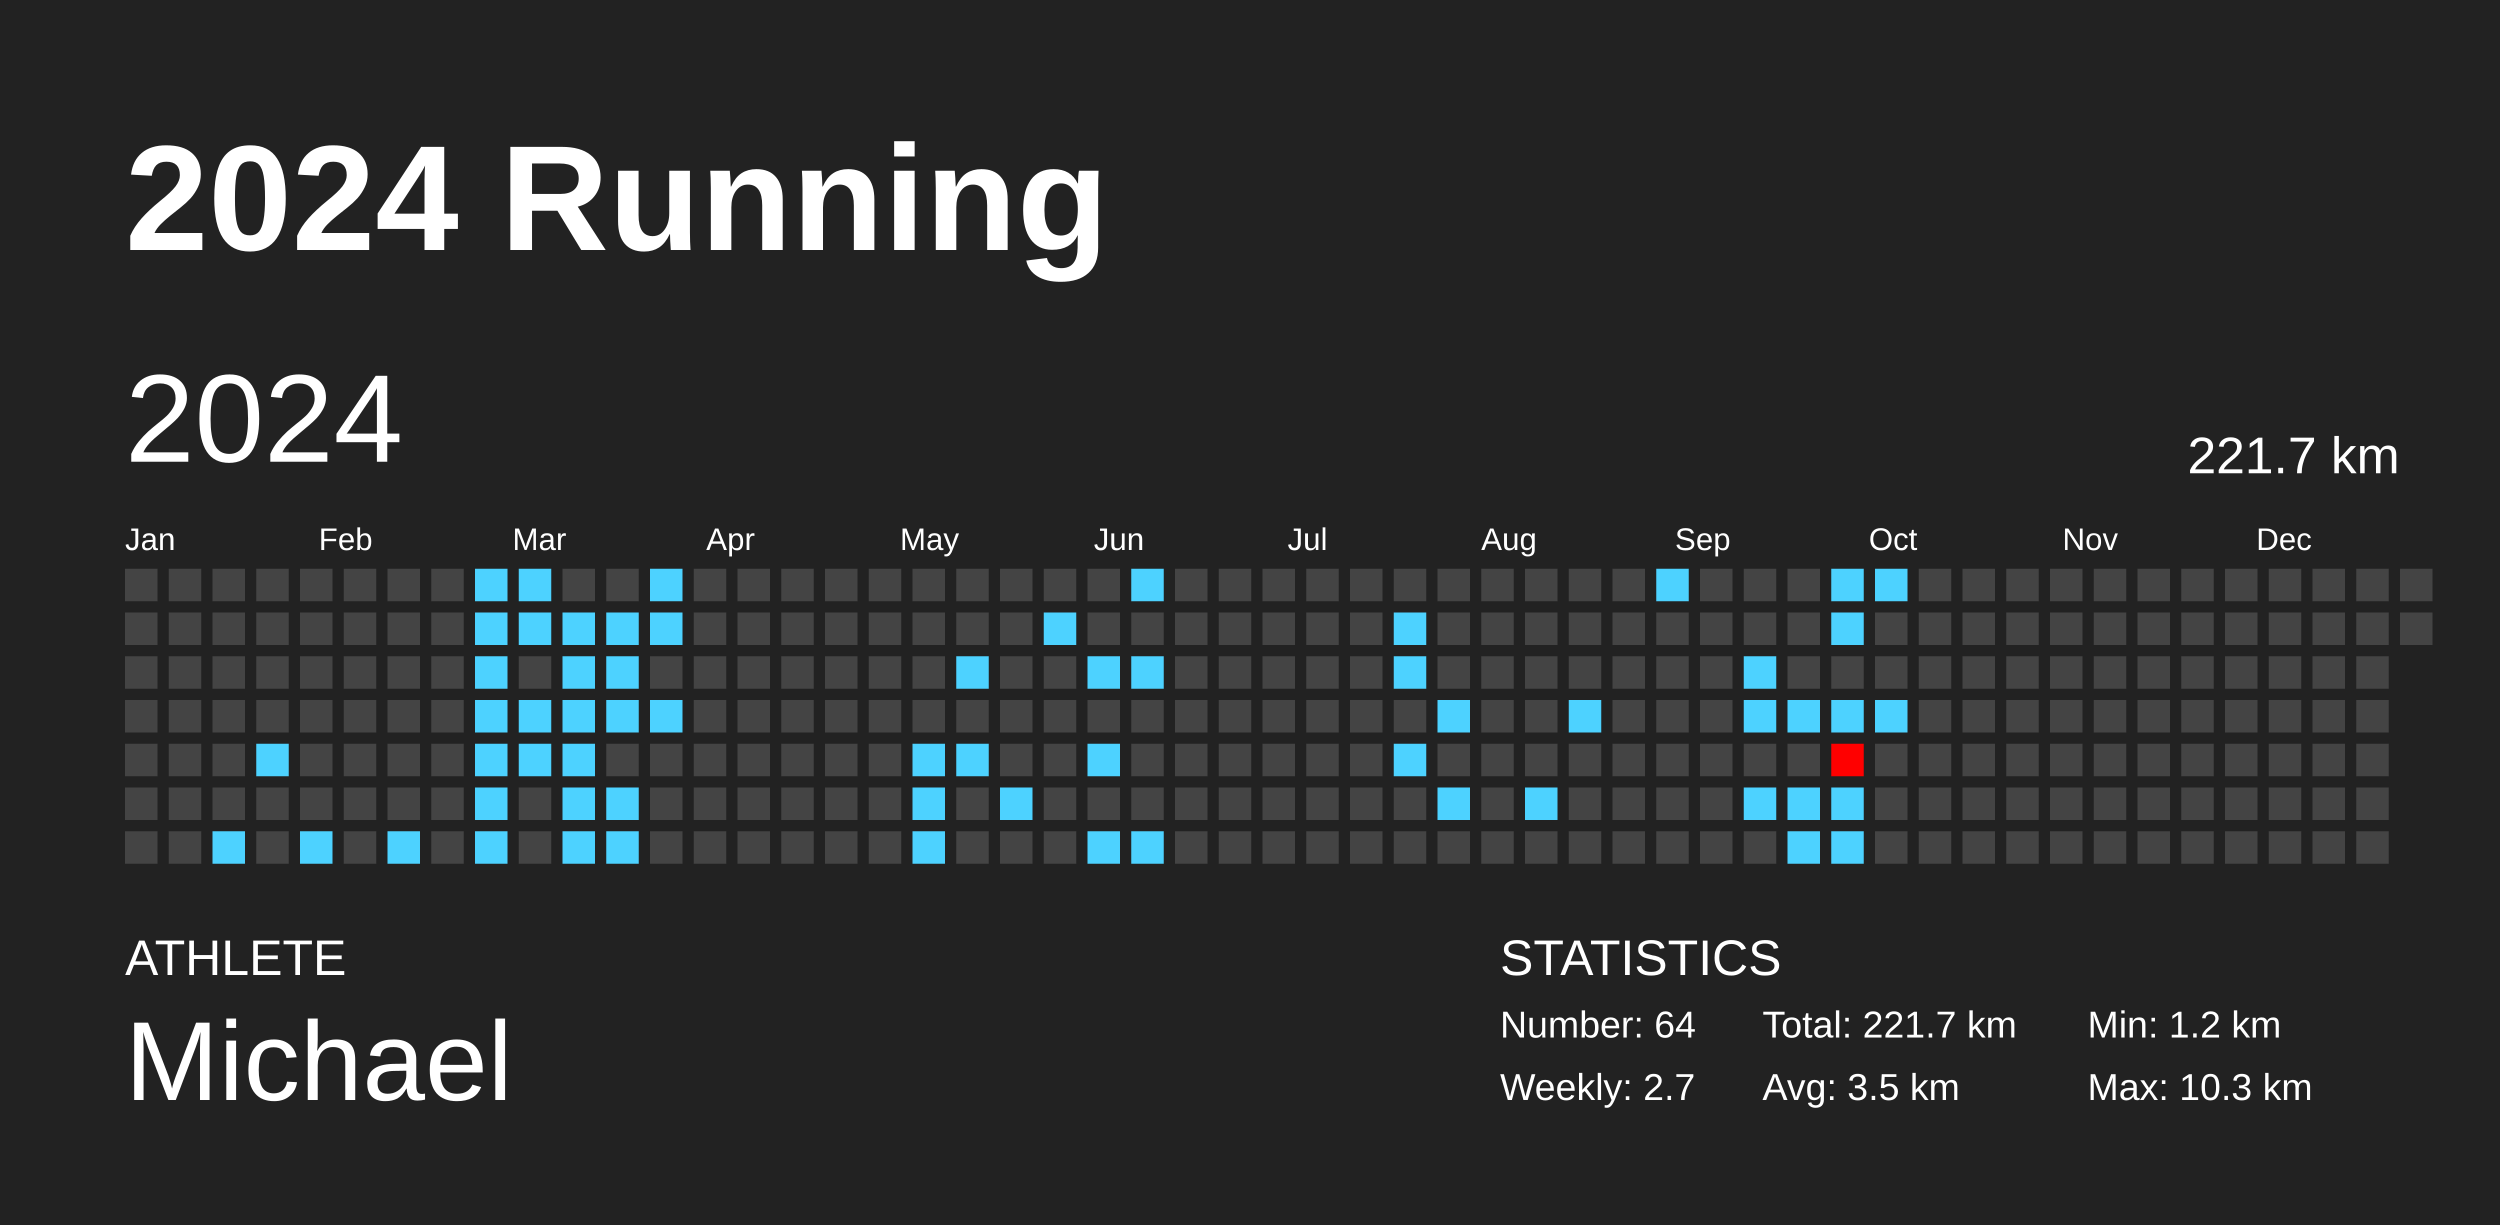
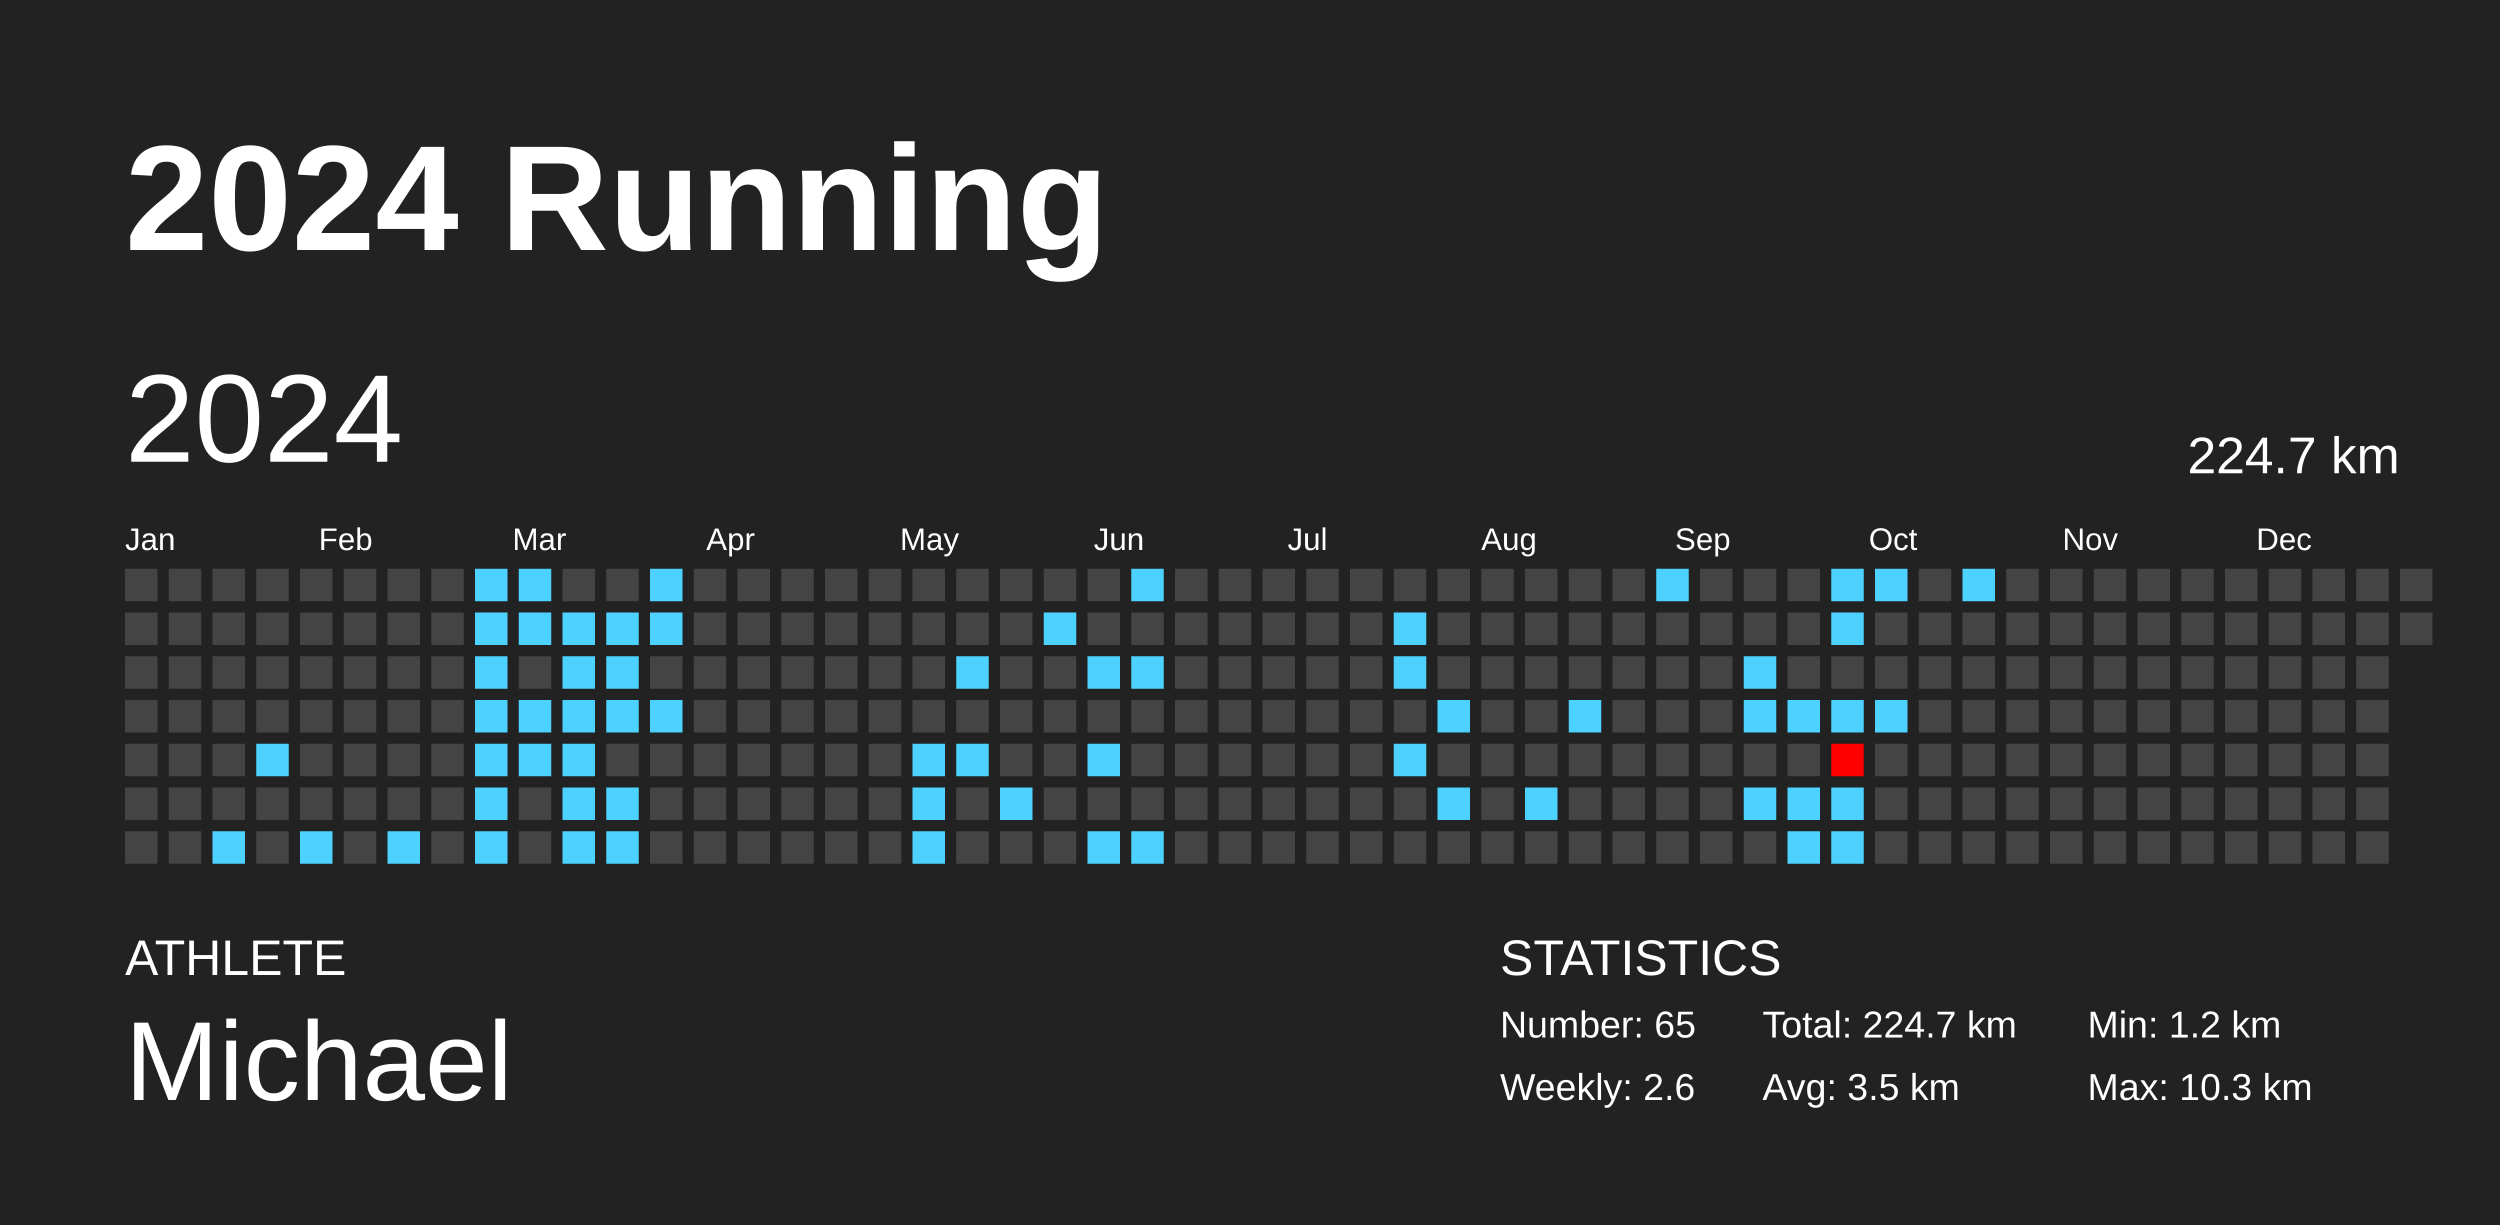
<svg xmlns="http://www.w3.org/2000/svg" baseProfile="full" height="98mm" version="1.1" viewBox="0,0,200,98" width="200mm">
  <defs />
  <rect fill="#222222" height="98" width="200" x="0" y="0" />
  <text fill="#FFFFFF" style="font-size:12px; font-family:Arial; font-weight:bold;" x="10" y="20">2024 Running</text>
  <text fill="#FFFFFF" style="font-size:4px; font-family:Arial" x="10" y="78">ATHLETE</text>
  <text fill="#FFFFFF" style="font-size:9px; font-family:Arial" x="10" y="88">Michael</text>
  <text fill="#FFFFFF" style="font-size:4px; font-family:Arial" x="120" y="78">STATISTICS</text>
-   <text fill="#FFFFFF" style="font-size:3px; font-family:Arial" x="120" y="83">Number: 64</text>
-   <text fill="#FFFFFF" style="font-size:3px; font-family:Arial" x="120" y="88">Weekly: 2.7</text>
-   <text fill="#FFFFFF" style="font-size:3px; font-family:Arial" x="141" y="83">Total: 221.7 km</text>
+   <text fill="#FFFFFF" style="font-size:3px; font-family:Arial" x="120" y="83">Number: 65</text>
+   <text fill="#FFFFFF" style="font-size:3px; font-family:Arial" x="120" y="88">Weekly: 2.6</text>
+   <text fill="#FFFFFF" style="font-size:3px; font-family:Arial" x="141" y="83">Total: 224.7 km</text>
  <text fill="#FFFFFF" style="font-size:3px; font-family:Arial" x="141" y="88">Avg: 3.5 km</text>
  <text fill="#FFFFFF" style="font-size:3px; font-family:Arial" x="167" y="83">Min: 1.2 km</text>
  <text fill="#FFFFFF" style="font-size:3px; font-family:Arial" x="167" y="88">Max: 10.3 km</text>
  <text dominant-baseline="hanging" fill="#FFFFFF" style="font-size:10.0px; font-family:Arial;" x="10" y="30">2024</text>
-   <text dominant-baseline="hanging" fill="#FFFFFF" style="font-size:4.125px; font-family:Arial;" x="175" y="35">221.7 km</text>
+   <text dominant-baseline="hanging" fill="#FFFFFF" style="font-size:4.125px; font-family:Arial;" x="175" y="35">224.7 km</text>
  <text fill="#FFFFFF" style="font-size:2.5px; font-family:Arial" x="10.0" y="44">Jan</text>
  <text fill="#FFFFFF" style="font-size:2.5px; font-family:Arial" x="25.5" y="44">Feb</text>
  <text fill="#FFFFFF" style="font-size:2.5px; font-family:Arial" x="41.0" y="44">Mar</text>
  <text fill="#FFFFFF" style="font-size:2.5px; font-family:Arial" x="56.5" y="44">Apr</text>
  <text fill="#FFFFFF" style="font-size:2.5px; font-family:Arial" x="72.0" y="44">May</text>
  <text fill="#FFFFFF" style="font-size:2.5px; font-family:Arial" x="87.5" y="44">Jun</text>
  <text fill="#FFFFFF" style="font-size:2.5px; font-family:Arial" x="103.0" y="44">Jul</text>
  <text fill="#FFFFFF" style="font-size:2.5px; font-family:Arial" x="118.5" y="44">Aug</text>
  <text fill="#FFFFFF" style="font-size:2.5px; font-family:Arial" x="134.0" y="44">Sep</text>
  <text fill="#FFFFFF" style="font-size:2.5px; font-family:Arial" x="149.5" y="44">Oct</text>
  <text fill="#FFFFFF" style="font-size:2.5px; font-family:Arial" x="165.0" y="44">Nov</text>
  <text fill="#FFFFFF" style="font-size:2.5px; font-family:Arial" x="180.5" y="44">Dec</text>
  <rect fill="#444444" height="2.6" width="2.6" x="10.0" y="45.5" />
  <rect fill="#444444" height="2.6" width="2.6" x="10.0" y="49.0" />
  <rect fill="#444444" height="2.6" width="2.6" x="10.0" y="52.5" />
  <rect fill="#444444" height="2.6" width="2.6" x="10.0" y="56.0" />
  <rect fill="#444444" height="2.6" width="2.6" x="10.0" y="59.5" />
  <rect fill="#444444" height="2.6" width="2.6" x="10.0" y="63.0" />
  <rect fill="#444444" height="2.6" width="2.6" x="10.0" y="66.5" />
  <rect fill="#444444" height="2.6" width="2.6" x="13.5" y="45.5" />
  <rect fill="#444444" height="2.6" width="2.6" x="13.5" y="49.0" />
  <rect fill="#444444" height="2.6" width="2.6" x="13.5" y="52.5" />
  <rect fill="#444444" height="2.6" width="2.6" x="13.5" y="56.0" />
  <rect fill="#444444" height="2.6" width="2.6" x="13.5" y="59.5" />
  <rect fill="#444444" height="2.6" width="2.6" x="13.5" y="63.0" />
  <rect fill="#444444" height="2.6" width="2.6" x="13.5" y="66.5" />
  <rect fill="#444444" height="2.6" width="2.6" x="17.0" y="45.5" />
  <rect fill="#444444" height="2.6" width="2.6" x="17.0" y="49.0" />
  <rect fill="#444444" height="2.6" width="2.6" x="17.0" y="52.5" />
  <rect fill="#444444" height="2.6" width="2.6" x="17.0" y="56.0" />
  <rect fill="#444444" height="2.6" width="2.6" x="17.0" y="59.5" />
  <rect fill="#444444" height="2.6" width="2.6" x="17.0" y="63.0" />
  <rect fill="#4dd2ff" height="2.6" width="2.6" x="17.0" y="66.5" />
  <rect fill="#444444" height="2.6" width="2.6" x="20.5" y="45.5" />
  <rect fill="#444444" height="2.6" width="2.6" x="20.5" y="49.0" />
  <rect fill="#444444" height="2.6" width="2.6" x="20.5" y="52.5" />
  <rect fill="#444444" height="2.6" width="2.6" x="20.5" y="56.0" />
  <rect fill="#4dd2ff" height="2.6" width="2.6" x="20.5" y="59.5" />
  <rect fill="#444444" height="2.6" width="2.6" x="20.5" y="63.0" />
  <rect fill="#444444" height="2.6" width="2.6" x="20.5" y="66.5" />
  <rect fill="#444444" height="2.6" width="2.6" x="24.0" y="45.5" />
  <rect fill="#444444" height="2.6" width="2.6" x="24.0" y="49.0" />
  <rect fill="#444444" height="2.6" width="2.6" x="24.0" y="52.5" />
  <rect fill="#444444" height="2.6" width="2.6" x="24.0" y="56.0" />
  <rect fill="#444444" height="2.6" width="2.6" x="24.0" y="59.5" />
  <rect fill="#444444" height="2.6" width="2.6" x="24.0" y="63.0" />
  <rect fill="#4dd2ff" height="2.6" width="2.6" x="24.0" y="66.5" />
  <rect fill="#444444" height="2.6" width="2.6" x="27.5" y="45.5" />
  <rect fill="#444444" height="2.6" width="2.6" x="27.5" y="49.0" />
  <rect fill="#444444" height="2.6" width="2.6" x="27.5" y="52.5" />
  <rect fill="#444444" height="2.6" width="2.6" x="27.5" y="56.0" />
  <rect fill="#444444" height="2.6" width="2.6" x="27.5" y="59.5" />
  <rect fill="#444444" height="2.6" width="2.6" x="27.5" y="63.0" />
  <rect fill="#444444" height="2.6" width="2.6" x="27.5" y="66.5" />
  <rect fill="#444444" height="2.6" width="2.6" x="31.0" y="45.5" />
  <rect fill="#444444" height="2.6" width="2.6" x="31.0" y="49.0" />
  <rect fill="#444444" height="2.6" width="2.6" x="31.0" y="52.5" />
  <rect fill="#444444" height="2.6" width="2.6" x="31.0" y="56.0" />
  <rect fill="#444444" height="2.6" width="2.6" x="31.0" y="59.5" />
  <rect fill="#444444" height="2.6" width="2.6" x="31.0" y="63.0" />
  <rect fill="#4dd2ff" height="2.6" width="2.6" x="31.0" y="66.5" />
  <rect fill="#444444" height="2.6" width="2.6" x="34.5" y="45.5" />
  <rect fill="#444444" height="2.6" width="2.6" x="34.5" y="49.0" />
  <rect fill="#444444" height="2.6" width="2.6" x="34.5" y="52.5" />
  <rect fill="#444444" height="2.6" width="2.6" x="34.5" y="56.0" />
  <rect fill="#444444" height="2.6" width="2.6" x="34.5" y="59.5" />
  <rect fill="#444444" height="2.6" width="2.6" x="34.5" y="63.0" />
  <rect fill="#444444" height="2.6" width="2.6" x="34.5" y="66.5" />
  <rect fill="#4dd2ff" height="2.6" width="2.6" x="38.0" y="45.5" />
  <rect fill="#4dd2ff" height="2.6" width="2.6" x="38.0" y="49.0" />
  <rect fill="#4dd2ff" height="2.6" width="2.6" x="38.0" y="52.5" />
  <rect fill="#4dd2ff" height="2.6" width="2.6" x="38.0" y="56.0" />
  <rect fill="#4dd2ff" height="2.6" width="2.6" x="38.0" y="59.5" />
  <rect fill="#4dd2ff" height="2.6" width="2.6" x="38.0" y="63.0" />
  <rect fill="#4dd2ff" height="2.6" width="2.6" x="38.0" y="66.5" />
  <rect fill="#4dd2ff" height="2.6" width="2.6" x="41.5" y="45.5" />
  <rect fill="#4dd2ff" height="2.6" width="2.6" x="41.5" y="49.0" />
  <rect fill="#444444" height="2.6" width="2.6" x="41.5" y="52.5" />
  <rect fill="#4dd2ff" height="2.6" width="2.6" x="41.5" y="56.0" />
  <rect fill="#4dd2ff" height="2.6" width="2.6" x="41.5" y="59.5" />
  <rect fill="#444444" height="2.6" width="2.6" x="41.5" y="63.0" />
  <rect fill="#444444" height="2.6" width="2.6" x="41.5" y="66.5" />
  <rect fill="#444444" height="2.6" width="2.6" x="45.0" y="45.5" />
  <rect fill="#4dd2ff" height="2.6" width="2.6" x="45.0" y="49.0" />
  <rect fill="#4dd2ff" height="2.6" width="2.6" x="45.0" y="52.5" />
  <rect fill="#4dd2ff" height="2.6" width="2.6" x="45.0" y="56.0" />
  <rect fill="#4dd2ff" height="2.6" width="2.6" x="45.0" y="59.5" />
  <rect fill="#4dd2ff" height="2.6" width="2.6" x="45.0" y="63.0" />
  <rect fill="#4dd2ff" height="2.6" width="2.6" x="45.0" y="66.5" />
  <rect fill="#444444" height="2.6" width="2.6" x="48.5" y="45.5" />
  <rect fill="#4dd2ff" height="2.6" width="2.6" x="48.5" y="49.0" />
  <rect fill="#4dd2ff" height="2.6" width="2.6" x="48.5" y="52.5" />
  <rect fill="#4dd2ff" height="2.6" width="2.6" x="48.5" y="56.0" />
  <rect fill="#444444" height="2.6" width="2.6" x="48.5" y="59.5" />
  <rect fill="#4dd2ff" height="2.6" width="2.6" x="48.5" y="63.0" />
  <rect fill="#4dd2ff" height="2.6" width="2.6" x="48.5" y="66.5" />
  <rect fill="#4dd2ff" height="2.6" width="2.6" x="52.0" y="45.5" />
  <rect fill="#4dd2ff" height="2.6" width="2.6" x="52.0" y="49.0" />
  <rect fill="#444444" height="2.6" width="2.6" x="52.0" y="52.5" />
  <rect fill="#4dd2ff" height="2.6" width="2.6" x="52.0" y="56.0" />
  <rect fill="#444444" height="2.6" width="2.6" x="52.0" y="59.5" />
  <rect fill="#444444" height="2.6" width="2.6" x="52.0" y="63.0" />
  <rect fill="#444444" height="2.6" width="2.6" x="52.0" y="66.5" />
  <rect fill="#444444" height="2.6" width="2.6" x="55.5" y="45.5" />
  <rect fill="#444444" height="2.6" width="2.6" x="55.5" y="49.0" />
  <rect fill="#444444" height="2.6" width="2.6" x="55.5" y="52.5" />
  <rect fill="#444444" height="2.6" width="2.6" x="55.5" y="56.0" />
  <rect fill="#444444" height="2.6" width="2.6" x="55.5" y="59.5" />
  <rect fill="#444444" height="2.6" width="2.6" x="55.5" y="63.0" />
  <rect fill="#444444" height="2.6" width="2.6" x="55.5" y="66.5" />
  <rect fill="#444444" height="2.6" width="2.6" x="59.0" y="45.5" />
  <rect fill="#444444" height="2.6" width="2.6" x="59.0" y="49.0" />
  <rect fill="#444444" height="2.6" width="2.6" x="59.0" y="52.5" />
  <rect fill="#444444" height="2.6" width="2.6" x="59.0" y="56.0" />
  <rect fill="#444444" height="2.6" width="2.6" x="59.0" y="59.5" />
  <rect fill="#444444" height="2.6" width="2.6" x="59.0" y="63.0" />
  <rect fill="#444444" height="2.6" width="2.6" x="59.0" y="66.5" />
  <rect fill="#444444" height="2.6" width="2.6" x="62.5" y="45.5" />
  <rect fill="#444444" height="2.6" width="2.6" x="62.5" y="49.0" />
  <rect fill="#444444" height="2.6" width="2.6" x="62.5" y="52.5" />
  <rect fill="#444444" height="2.6" width="2.6" x="62.5" y="56.0" />
  <rect fill="#444444" height="2.6" width="2.6" x="62.5" y="59.5" />
  <rect fill="#444444" height="2.6" width="2.6" x="62.5" y="63.0" />
  <rect fill="#444444" height="2.6" width="2.6" x="62.5" y="66.5" />
  <rect fill="#444444" height="2.6" width="2.6" x="66.0" y="45.5" />
  <rect fill="#444444" height="2.6" width="2.6" x="66.0" y="49.0" />
  <rect fill="#444444" height="2.6" width="2.6" x="66.0" y="52.5" />
  <rect fill="#444444" height="2.6" width="2.6" x="66.0" y="56.0" />
  <rect fill="#444444" height="2.6" width="2.6" x="66.0" y="59.5" />
  <rect fill="#444444" height="2.6" width="2.6" x="66.0" y="63.0" />
  <rect fill="#444444" height="2.6" width="2.6" x="66.0" y="66.5" />
  <rect fill="#444444" height="2.6" width="2.6" x="69.5" y="45.5" />
  <rect fill="#444444" height="2.6" width="2.6" x="69.5" y="49.0" />
  <rect fill="#444444" height="2.6" width="2.6" x="69.5" y="52.5" />
  <rect fill="#444444" height="2.6" width="2.6" x="69.5" y="56.0" />
  <rect fill="#444444" height="2.6" width="2.6" x="69.5" y="59.5" />
  <rect fill="#444444" height="2.6" width="2.6" x="69.5" y="63.0" />
  <rect fill="#444444" height="2.6" width="2.6" x="69.5" y="66.5" />
  <rect fill="#444444" height="2.6" width="2.6" x="73.0" y="45.5" />
  <rect fill="#444444" height="2.6" width="2.6" x="73.0" y="49.0" />
  <rect fill="#444444" height="2.6" width="2.6" x="73.0" y="52.5" />
  <rect fill="#444444" height="2.6" width="2.6" x="73.0" y="56.0" />
  <rect fill="#4dd2ff" height="2.6" width="2.6" x="73.0" y="59.5" />
  <rect fill="#4dd2ff" height="2.6" width="2.6" x="73.0" y="63.0" />
  <rect fill="#4dd2ff" height="2.6" width="2.6" x="73.0" y="66.5" />
  <rect fill="#444444" height="2.6" width="2.6" x="76.5" y="45.5" />
  <rect fill="#444444" height="2.6" width="2.6" x="76.5" y="49.0" />
  <rect fill="#4dd2ff" height="2.6" width="2.6" x="76.5" y="52.5" />
  <rect fill="#444444" height="2.6" width="2.6" x="76.5" y="56.0" />
  <rect fill="#4dd2ff" height="2.6" width="2.6" x="76.5" y="59.5" />
  <rect fill="#444444" height="2.6" width="2.6" x="76.5" y="63.0" />
  <rect fill="#444444" height="2.6" width="2.6" x="76.5" y="66.5" />
  <rect fill="#444444" height="2.6" width="2.6" x="80.0" y="45.5" />
  <rect fill="#444444" height="2.6" width="2.6" x="80.0" y="49.0" />
  <rect fill="#444444" height="2.6" width="2.6" x="80.0" y="52.5" />
  <rect fill="#444444" height="2.6" width="2.6" x="80.0" y="56.0" />
  <rect fill="#444444" height="2.6" width="2.6" x="80.0" y="59.5" />
  <rect fill="#4dd2ff" height="2.6" width="2.6" x="80.0" y="63.0" />
  <rect fill="#444444" height="2.6" width="2.6" x="80.0" y="66.5" />
  <rect fill="#444444" height="2.6" width="2.6" x="83.5" y="45.5" />
  <rect fill="#4dd2ff" height="2.6" width="2.6" x="83.5" y="49.0" />
  <rect fill="#444444" height="2.6" width="2.6" x="83.5" y="52.5" />
  <rect fill="#444444" height="2.6" width="2.6" x="83.5" y="56.0" />
  <rect fill="#444444" height="2.6" width="2.6" x="83.5" y="59.5" />
  <rect fill="#444444" height="2.6" width="2.6" x="83.5" y="63.0" />
  <rect fill="#444444" height="2.6" width="2.6" x="83.5" y="66.5" />
  <rect fill="#444444" height="2.6" width="2.6" x="87.0" y="45.5" />
  <rect fill="#444444" height="2.6" width="2.6" x="87.0" y="49.0" />
  <rect fill="#4dd2ff" height="2.6" width="2.6" x="87.0" y="52.5" />
  <rect fill="#444444" height="2.6" width="2.6" x="87.0" y="56.0" />
  <rect fill="#4dd2ff" height="2.6" width="2.6" x="87.0" y="59.5" />
  <rect fill="#444444" height="2.6" width="2.6" x="87.0" y="63.0" />
  <rect fill="#4dd2ff" height="2.6" width="2.6" x="87.0" y="66.5" />
  <rect fill="#4dd2ff" height="2.6" width="2.6" x="90.5" y="45.5" />
  <rect fill="#444444" height="2.6" width="2.6" x="90.5" y="49.0" />
  <rect fill="#4dd2ff" height="2.6" width="2.6" x="90.5" y="52.5" />
  <rect fill="#444444" height="2.6" width="2.6" x="90.5" y="56.0" />
  <rect fill="#444444" height="2.6" width="2.6" x="90.5" y="59.5" />
  <rect fill="#444444" height="2.6" width="2.6" x="90.5" y="63.0" />
  <rect fill="#4dd2ff" height="2.6" width="2.6" x="90.5" y="66.5" />
  <rect fill="#444444" height="2.6" width="2.6" x="94.0" y="45.5" />
  <rect fill="#444444" height="2.6" width="2.6" x="94.0" y="49.0" />
  <rect fill="#444444" height="2.6" width="2.6" x="94.0" y="52.5" />
  <rect fill="#444444" height="2.6" width="2.6" x="94.0" y="56.0" />
  <rect fill="#444444" height="2.6" width="2.6" x="94.0" y="59.5" />
  <rect fill="#444444" height="2.6" width="2.6" x="94.0" y="63.0" />
  <rect fill="#444444" height="2.6" width="2.6" x="94.0" y="66.5" />
  <rect fill="#444444" height="2.6" width="2.6" x="97.5" y="45.5" />
  <rect fill="#444444" height="2.6" width="2.6" x="97.5" y="49.0" />
  <rect fill="#444444" height="2.6" width="2.6" x="97.5" y="52.5" />
  <rect fill="#444444" height="2.6" width="2.6" x="97.5" y="56.0" />
  <rect fill="#444444" height="2.6" width="2.6" x="97.5" y="59.5" />
  <rect fill="#444444" height="2.6" width="2.6" x="97.5" y="63.0" />
  <rect fill="#444444" height="2.6" width="2.6" x="97.5" y="66.5" />
  <rect fill="#444444" height="2.6" width="2.6" x="101.0" y="45.5" />
  <rect fill="#444444" height="2.6" width="2.6" x="101.0" y="49.0" />
  <rect fill="#444444" height="2.6" width="2.6" x="101.0" y="52.5" />
  <rect fill="#444444" height="2.6" width="2.6" x="101.0" y="56.0" />
  <rect fill="#444444" height="2.6" width="2.6" x="101.0" y="59.5" />
  <rect fill="#444444" height="2.6" width="2.6" x="101.0" y="63.0" />
  <rect fill="#444444" height="2.6" width="2.6" x="101.0" y="66.5" />
  <rect fill="#444444" height="2.6" width="2.6" x="104.5" y="45.5" />
  <rect fill="#444444" height="2.6" width="2.6" x="104.5" y="49.0" />
  <rect fill="#444444" height="2.6" width="2.6" x="104.5" y="52.5" />
  <rect fill="#444444" height="2.6" width="2.6" x="104.5" y="56.0" />
  <rect fill="#444444" height="2.6" width="2.6" x="104.5" y="59.5" />
  <rect fill="#444444" height="2.6" width="2.6" x="104.5" y="63.0" />
  <rect fill="#444444" height="2.6" width="2.6" x="104.5" y="66.5" />
  <rect fill="#444444" height="2.6" width="2.6" x="108.0" y="45.5" />
  <rect fill="#444444" height="2.6" width="2.6" x="108.0" y="49.0" />
  <rect fill="#444444" height="2.6" width="2.6" x="108.0" y="52.5" />
  <rect fill="#444444" height="2.6" width="2.6" x="108.0" y="56.0" />
  <rect fill="#444444" height="2.6" width="2.6" x="108.0" y="59.5" />
  <rect fill="#444444" height="2.6" width="2.6" x="108.0" y="63.0" />
  <rect fill="#444444" height="2.6" width="2.6" x="108.0" y="66.5" />
  <rect fill="#444444" height="2.6" width="2.6" x="111.5" y="45.5" />
  <rect fill="#4dd2ff" height="2.6" width="2.6" x="111.5" y="49.0" />
  <rect fill="#4dd2ff" height="2.6" width="2.6" x="111.5" y="52.5" />
  <rect fill="#444444" height="2.6" width="2.6" x="111.5" y="56.0" />
  <rect fill="#4dd2ff" height="2.6" width="2.6" x="111.5" y="59.5" />
  <rect fill="#444444" height="2.6" width="2.6" x="111.5" y="63.0" />
  <rect fill="#444444" height="2.6" width="2.6" x="111.5" y="66.5" />
  <rect fill="#444444" height="2.6" width="2.6" x="115.0" y="45.5" />
  <rect fill="#444444" height="2.6" width="2.6" x="115.0" y="49.0" />
  <rect fill="#444444" height="2.6" width="2.6" x="115.0" y="52.5" />
  <rect fill="#4dd2ff" height="2.6" width="2.6" x="115.0" y="56.0" />
  <rect fill="#444444" height="2.6" width="2.6" x="115.0" y="59.5" />
  <rect fill="#4dd2ff" height="2.6" width="2.6" x="115.0" y="63.0" />
  <rect fill="#444444" height="2.6" width="2.6" x="115.0" y="66.5" />
  <rect fill="#444444" height="2.6" width="2.6" x="118.5" y="45.5" />
  <rect fill="#444444" height="2.6" width="2.6" x="118.5" y="49.0" />
  <rect fill="#444444" height="2.6" width="2.6" x="118.5" y="52.5" />
  <rect fill="#444444" height="2.6" width="2.6" x="118.5" y="56.0" />
  <rect fill="#444444" height="2.6" width="2.6" x="118.5" y="59.5" />
  <rect fill="#444444" height="2.6" width="2.6" x="118.5" y="63.0" />
  <rect fill="#444444" height="2.6" width="2.6" x="118.5" y="66.5" />
  <rect fill="#444444" height="2.6" width="2.6" x="122.0" y="45.5" />
  <rect fill="#444444" height="2.6" width="2.6" x="122.0" y="49.0" />
  <rect fill="#444444" height="2.6" width="2.6" x="122.0" y="52.5" />
  <rect fill="#444444" height="2.6" width="2.6" x="122.0" y="56.0" />
  <rect fill="#444444" height="2.6" width="2.6" x="122.0" y="59.5" />
  <rect fill="#4dd2ff" height="2.6" width="2.6" x="122.0" y="63.0" />
  <rect fill="#444444" height="2.6" width="2.6" x="122.0" y="66.5" />
  <rect fill="#444444" height="2.6" width="2.6" x="125.5" y="45.5" />
  <rect fill="#444444" height="2.6" width="2.6" x="125.5" y="49.0" />
  <rect fill="#444444" height="2.6" width="2.6" x="125.5" y="52.5" />
  <rect fill="#4dd2ff" height="2.6" width="2.6" x="125.5" y="56.0" />
  <rect fill="#444444" height="2.6" width="2.6" x="125.5" y="59.5" />
  <rect fill="#444444" height="2.6" width="2.6" x="125.5" y="63.0" />
  <rect fill="#444444" height="2.6" width="2.6" x="125.5" y="66.5" />
  <rect fill="#444444" height="2.6" width="2.6" x="129.0" y="45.5" />
  <rect fill="#444444" height="2.6" width="2.6" x="129.0" y="49.0" />
  <rect fill="#444444" height="2.6" width="2.6" x="129.0" y="52.5" />
  <rect fill="#444444" height="2.6" width="2.6" x="129.0" y="56.0" />
  <rect fill="#444444" height="2.6" width="2.6" x="129.0" y="59.5" />
  <rect fill="#444444" height="2.6" width="2.6" x="129.0" y="63.0" />
  <rect fill="#444444" height="2.6" width="2.6" x="129.0" y="66.5" />
  <rect fill="#4dd2ff" height="2.6" width="2.6" x="132.5" y="45.5" />
  <rect fill="#444444" height="2.6" width="2.6" x="132.5" y="49.0" />
  <rect fill="#444444" height="2.6" width="2.6" x="132.5" y="52.5" />
  <rect fill="#444444" height="2.6" width="2.6" x="132.5" y="56.0" />
  <rect fill="#444444" height="2.6" width="2.6" x="132.5" y="59.5" />
  <rect fill="#444444" height="2.6" width="2.6" x="132.5" y="63.0" />
  <rect fill="#444444" height="2.6" width="2.6" x="132.5" y="66.5" />
  <rect fill="#444444" height="2.6" width="2.6" x="136.0" y="45.5" />
  <rect fill="#444444" height="2.6" width="2.6" x="136.0" y="49.0" />
  <rect fill="#444444" height="2.6" width="2.6" x="136.0" y="52.5" />
  <rect fill="#444444" height="2.6" width="2.6" x="136.0" y="56.0" />
  <rect fill="#444444" height="2.6" width="2.6" x="136.0" y="59.5" />
  <rect fill="#444444" height="2.6" width="2.6" x="136.0" y="63.0" />
  <rect fill="#444444" height="2.6" width="2.6" x="136.0" y="66.5" />
  <rect fill="#444444" height="2.6" width="2.6" x="139.5" y="45.5" />
  <rect fill="#444444" height="2.6" width="2.6" x="139.5" y="49.0" />
  <rect fill="#4dd2ff" height="2.6" width="2.6" x="139.5" y="52.5" />
  <rect fill="#4dd2ff" height="2.6" width="2.6" x="139.5" y="56.0" />
  <rect fill="#444444" height="2.6" width="2.6" x="139.5" y="59.5" />
  <rect fill="#4dd2ff" height="2.6" width="2.6" x="139.5" y="63.0" />
  <rect fill="#444444" height="2.6" width="2.6" x="139.5" y="66.5" />
  <rect fill="#444444" height="2.6" width="2.6" x="143.0" y="45.5" />
  <rect fill="#444444" height="2.6" width="2.6" x="143.0" y="49.0" />
  <rect fill="#444444" height="2.6" width="2.6" x="143.0" y="52.5" />
  <rect fill="#4dd2ff" height="2.6" width="2.6" x="143.0" y="56.0" />
  <rect fill="#444444" height="2.6" width="2.6" x="143.0" y="59.5" />
  <rect fill="#4dd2ff" height="2.6" width="2.6" x="143.0" y="63.0" />
  <rect fill="#4dd2ff" height="2.6" width="2.6" x="143.0" y="66.5" />
  <rect fill="#4dd2ff" height="2.6" width="2.6" x="146.5" y="45.5" />
  <rect fill="#4dd2ff" height="2.6" width="2.6" x="146.5" y="49.0" />
  <rect fill="#444444" height="2.6" width="2.6" x="146.5" y="52.5" />
  <rect fill="#4dd2ff" height="2.6" width="2.6" x="146.5" y="56.0" />
  <rect fill="#ff0000" height="2.6" width="2.6" x="146.5" y="59.5" />
  <rect fill="#4dd2ff" height="2.6" width="2.6" x="146.5" y="63.0" />
  <rect fill="#4dd2ff" height="2.6" width="2.6" x="146.5" y="66.5" />
  <rect fill="#4dd2ff" height="2.6" width="2.6" x="150.0" y="45.5" />
  <rect fill="#444444" height="2.6" width="2.6" x="150.0" y="49.0" />
  <rect fill="#444444" height="2.6" width="2.6" x="150.0" y="52.5" />
  <rect fill="#4dd2ff" height="2.6" width="2.6" x="150.0" y="56.0" />
  <rect fill="#444444" height="2.6" width="2.6" x="150.0" y="59.5" />
  <rect fill="#444444" height="2.6" width="2.6" x="150.0" y="63.0" />
  <rect fill="#444444" height="2.6" width="2.6" x="150.0" y="66.5" />
  <rect fill="#444444" height="2.6" width="2.6" x="153.5" y="45.5" />
  <rect fill="#444444" height="2.6" width="2.6" x="153.5" y="49.0" />
  <rect fill="#444444" height="2.6" width="2.6" x="153.5" y="52.5" />
  <rect fill="#444444" height="2.6" width="2.6" x="153.5" y="56.0" />
  <rect fill="#444444" height="2.6" width="2.6" x="153.5" y="59.5" />
  <rect fill="#444444" height="2.6" width="2.6" x="153.5" y="63.0" />
  <rect fill="#444444" height="2.6" width="2.6" x="153.5" y="66.5" />
-   <rect fill="#444444" height="2.6" width="2.6" x="157.0" y="45.5" />
+   <rect fill="#4dd2ff" height="2.6" width="2.6" x="157.0" y="45.5" />
  <rect fill="#444444" height="2.6" width="2.6" x="157.0" y="49.0" />
  <rect fill="#444444" height="2.6" width="2.6" x="157.0" y="52.5" />
  <rect fill="#444444" height="2.6" width="2.6" x="157.0" y="56.0" />
  <rect fill="#444444" height="2.6" width="2.6" x="157.0" y="59.5" />
  <rect fill="#444444" height="2.6" width="2.6" x="157.0" y="63.0" />
  <rect fill="#444444" height="2.6" width="2.6" x="157.0" y="66.5" />
  <rect fill="#444444" height="2.6" width="2.6" x="160.5" y="45.5" />
  <rect fill="#444444" height="2.6" width="2.6" x="160.5" y="49.0" />
  <rect fill="#444444" height="2.6" width="2.6" x="160.5" y="52.5" />
  <rect fill="#444444" height="2.6" width="2.6" x="160.5" y="56.0" />
  <rect fill="#444444" height="2.6" width="2.6" x="160.5" y="59.5" />
  <rect fill="#444444" height="2.6" width="2.6" x="160.5" y="63.0" />
  <rect fill="#444444" height="2.6" width="2.6" x="160.5" y="66.5" />
  <rect fill="#444444" height="2.6" width="2.6" x="164.0" y="45.5" />
  <rect fill="#444444" height="2.6" width="2.6" x="164.0" y="49.0" />
  <rect fill="#444444" height="2.6" width="2.6" x="164.0" y="52.5" />
  <rect fill="#444444" height="2.6" width="2.6" x="164.0" y="56.0" />
  <rect fill="#444444" height="2.6" width="2.6" x="164.0" y="59.5" />
  <rect fill="#444444" height="2.6" width="2.6" x="164.0" y="63.0" />
  <rect fill="#444444" height="2.6" width="2.6" x="164.0" y="66.5" />
  <rect fill="#444444" height="2.6" width="2.6" x="167.5" y="45.5" />
  <rect fill="#444444" height="2.6" width="2.6" x="167.5" y="49.0" />
  <rect fill="#444444" height="2.6" width="2.6" x="167.5" y="52.5" />
  <rect fill="#444444" height="2.6" width="2.6" x="167.5" y="56.0" />
  <rect fill="#444444" height="2.6" width="2.6" x="167.5" y="59.5" />
  <rect fill="#444444" height="2.6" width="2.6" x="167.5" y="63.0" />
  <rect fill="#444444" height="2.6" width="2.6" x="167.5" y="66.5" />
  <rect fill="#444444" height="2.6" width="2.6" x="171.0" y="45.5" />
  <rect fill="#444444" height="2.6" width="2.6" x="171.0" y="49.0" />
  <rect fill="#444444" height="2.6" width="2.6" x="171.0" y="52.5" />
  <rect fill="#444444" height="2.6" width="2.6" x="171.0" y="56.0" />
  <rect fill="#444444" height="2.6" width="2.6" x="171.0" y="59.5" />
  <rect fill="#444444" height="2.6" width="2.6" x="171.0" y="63.0" />
  <rect fill="#444444" height="2.6" width="2.6" x="171.0" y="66.5" />
  <rect fill="#444444" height="2.6" width="2.6" x="174.5" y="45.5" />
  <rect fill="#444444" height="2.6" width="2.6" x="174.5" y="49.0" />
  <rect fill="#444444" height="2.6" width="2.6" x="174.5" y="52.5" />
  <rect fill="#444444" height="2.6" width="2.6" x="174.5" y="56.0" />
  <rect fill="#444444" height="2.6" width="2.6" x="174.5" y="59.5" />
  <rect fill="#444444" height="2.6" width="2.6" x="174.5" y="63.0" />
  <rect fill="#444444" height="2.6" width="2.6" x="174.5" y="66.5" />
  <rect fill="#444444" height="2.6" width="2.6" x="178.0" y="45.5" />
  <rect fill="#444444" height="2.6" width="2.6" x="178.0" y="49.0" />
  <rect fill="#444444" height="2.6" width="2.6" x="178.0" y="52.5" />
  <rect fill="#444444" height="2.6" width="2.6" x="178.0" y="56.0" />
  <rect fill="#444444" height="2.6" width="2.6" x="178.0" y="59.5" />
  <rect fill="#444444" height="2.6" width="2.6" x="178.0" y="63.0" />
  <rect fill="#444444" height="2.6" width="2.6" x="178.0" y="66.5" />
  <rect fill="#444444" height="2.6" width="2.6" x="181.5" y="45.5" />
  <rect fill="#444444" height="2.6" width="2.6" x="181.5" y="49.0" />
  <rect fill="#444444" height="2.6" width="2.6" x="181.5" y="52.5" />
  <rect fill="#444444" height="2.6" width="2.6" x="181.5" y="56.0" />
  <rect fill="#444444" height="2.6" width="2.6" x="181.5" y="59.5" />
  <rect fill="#444444" height="2.6" width="2.6" x="181.5" y="63.0" />
  <rect fill="#444444" height="2.6" width="2.6" x="181.5" y="66.5" />
  <rect fill="#444444" height="2.6" width="2.6" x="185.0" y="45.5" />
  <rect fill="#444444" height="2.6" width="2.6" x="185.0" y="49.0" />
  <rect fill="#444444" height="2.6" width="2.6" x="185.0" y="52.5" />
  <rect fill="#444444" height="2.6" width="2.6" x="185.0" y="56.0" />
  <rect fill="#444444" height="2.6" width="2.6" x="185.0" y="59.5" />
  <rect fill="#444444" height="2.6" width="2.6" x="185.0" y="63.0" />
  <rect fill="#444444" height="2.6" width="2.6" x="185.0" y="66.5" />
  <rect fill="#444444" height="2.6" width="2.6" x="188.5" y="45.5" />
  <rect fill="#444444" height="2.6" width="2.6" x="188.5" y="49.0" />
  <rect fill="#444444" height="2.6" width="2.6" x="188.5" y="52.5" />
  <rect fill="#444444" height="2.6" width="2.6" x="188.5" y="56.0" />
  <rect fill="#444444" height="2.6" width="2.6" x="188.5" y="59.5" />
  <rect fill="#444444" height="2.6" width="2.6" x="188.5" y="63.0" />
  <rect fill="#444444" height="2.6" width="2.6" x="188.5" y="66.5" />
  <rect fill="#444444" height="2.6" width="2.6" x="192.0" y="45.5" />
  <rect fill="#444444" height="2.6" width="2.6" x="192.0" y="49.0" />
</svg>
